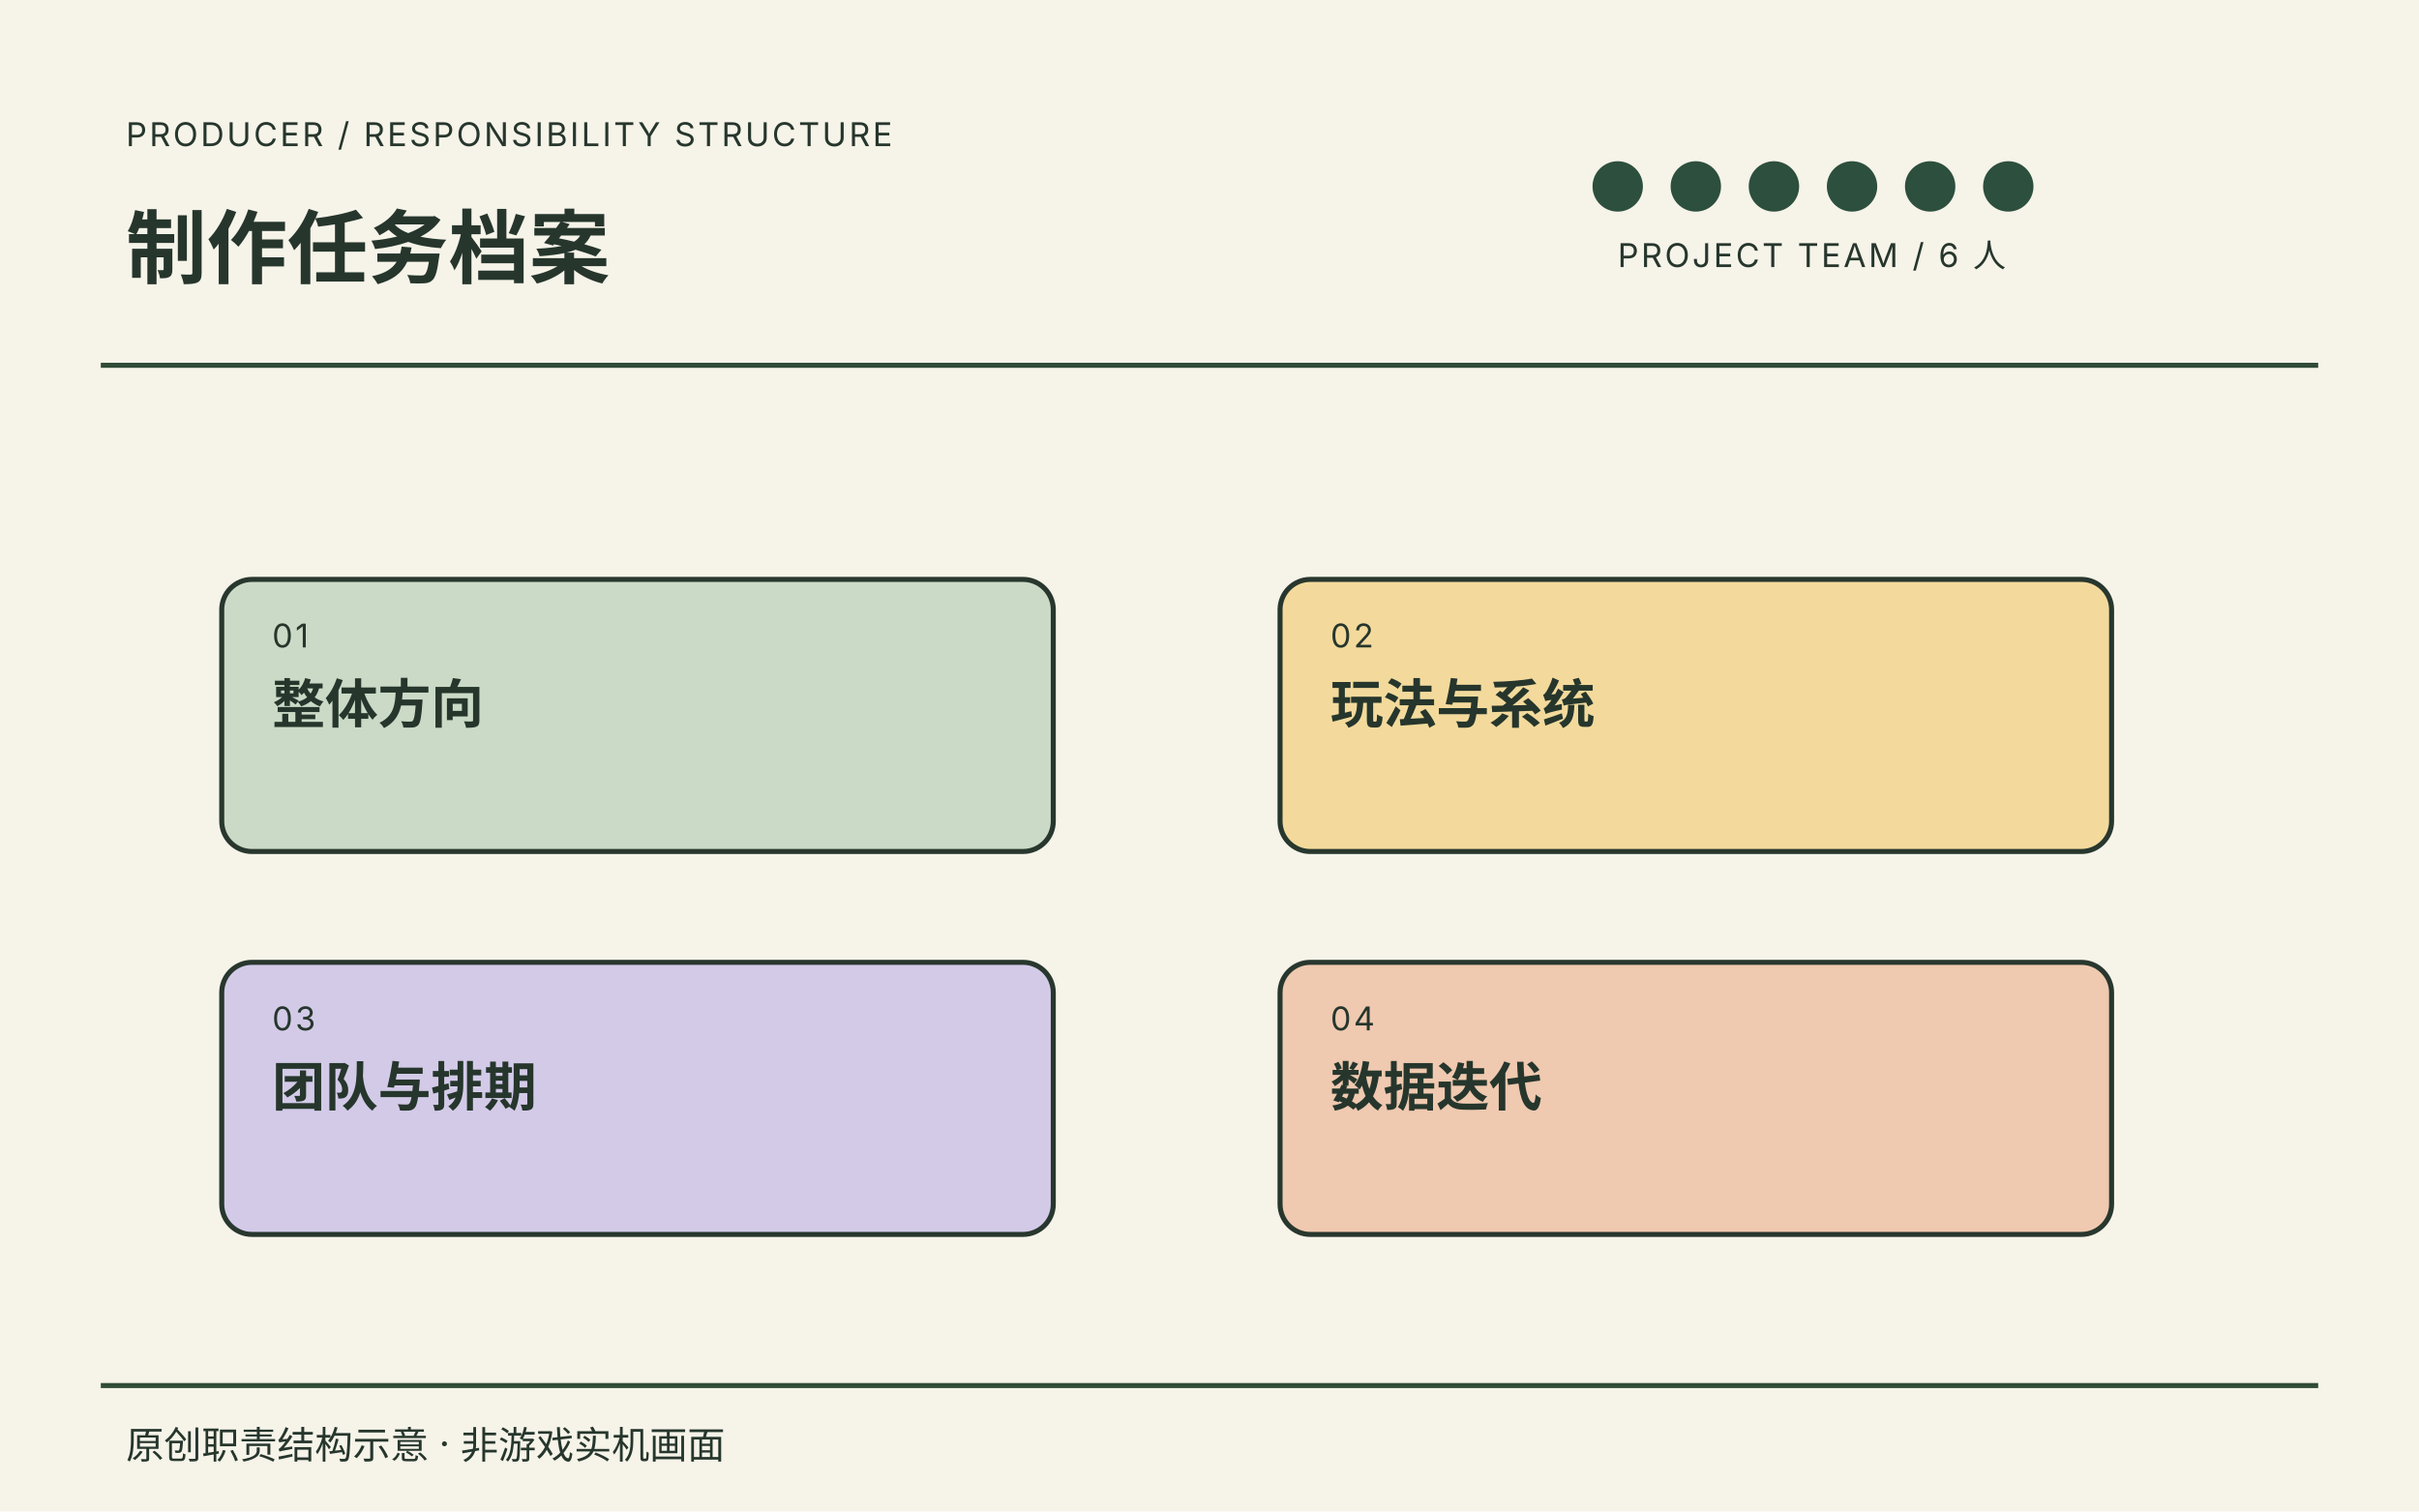
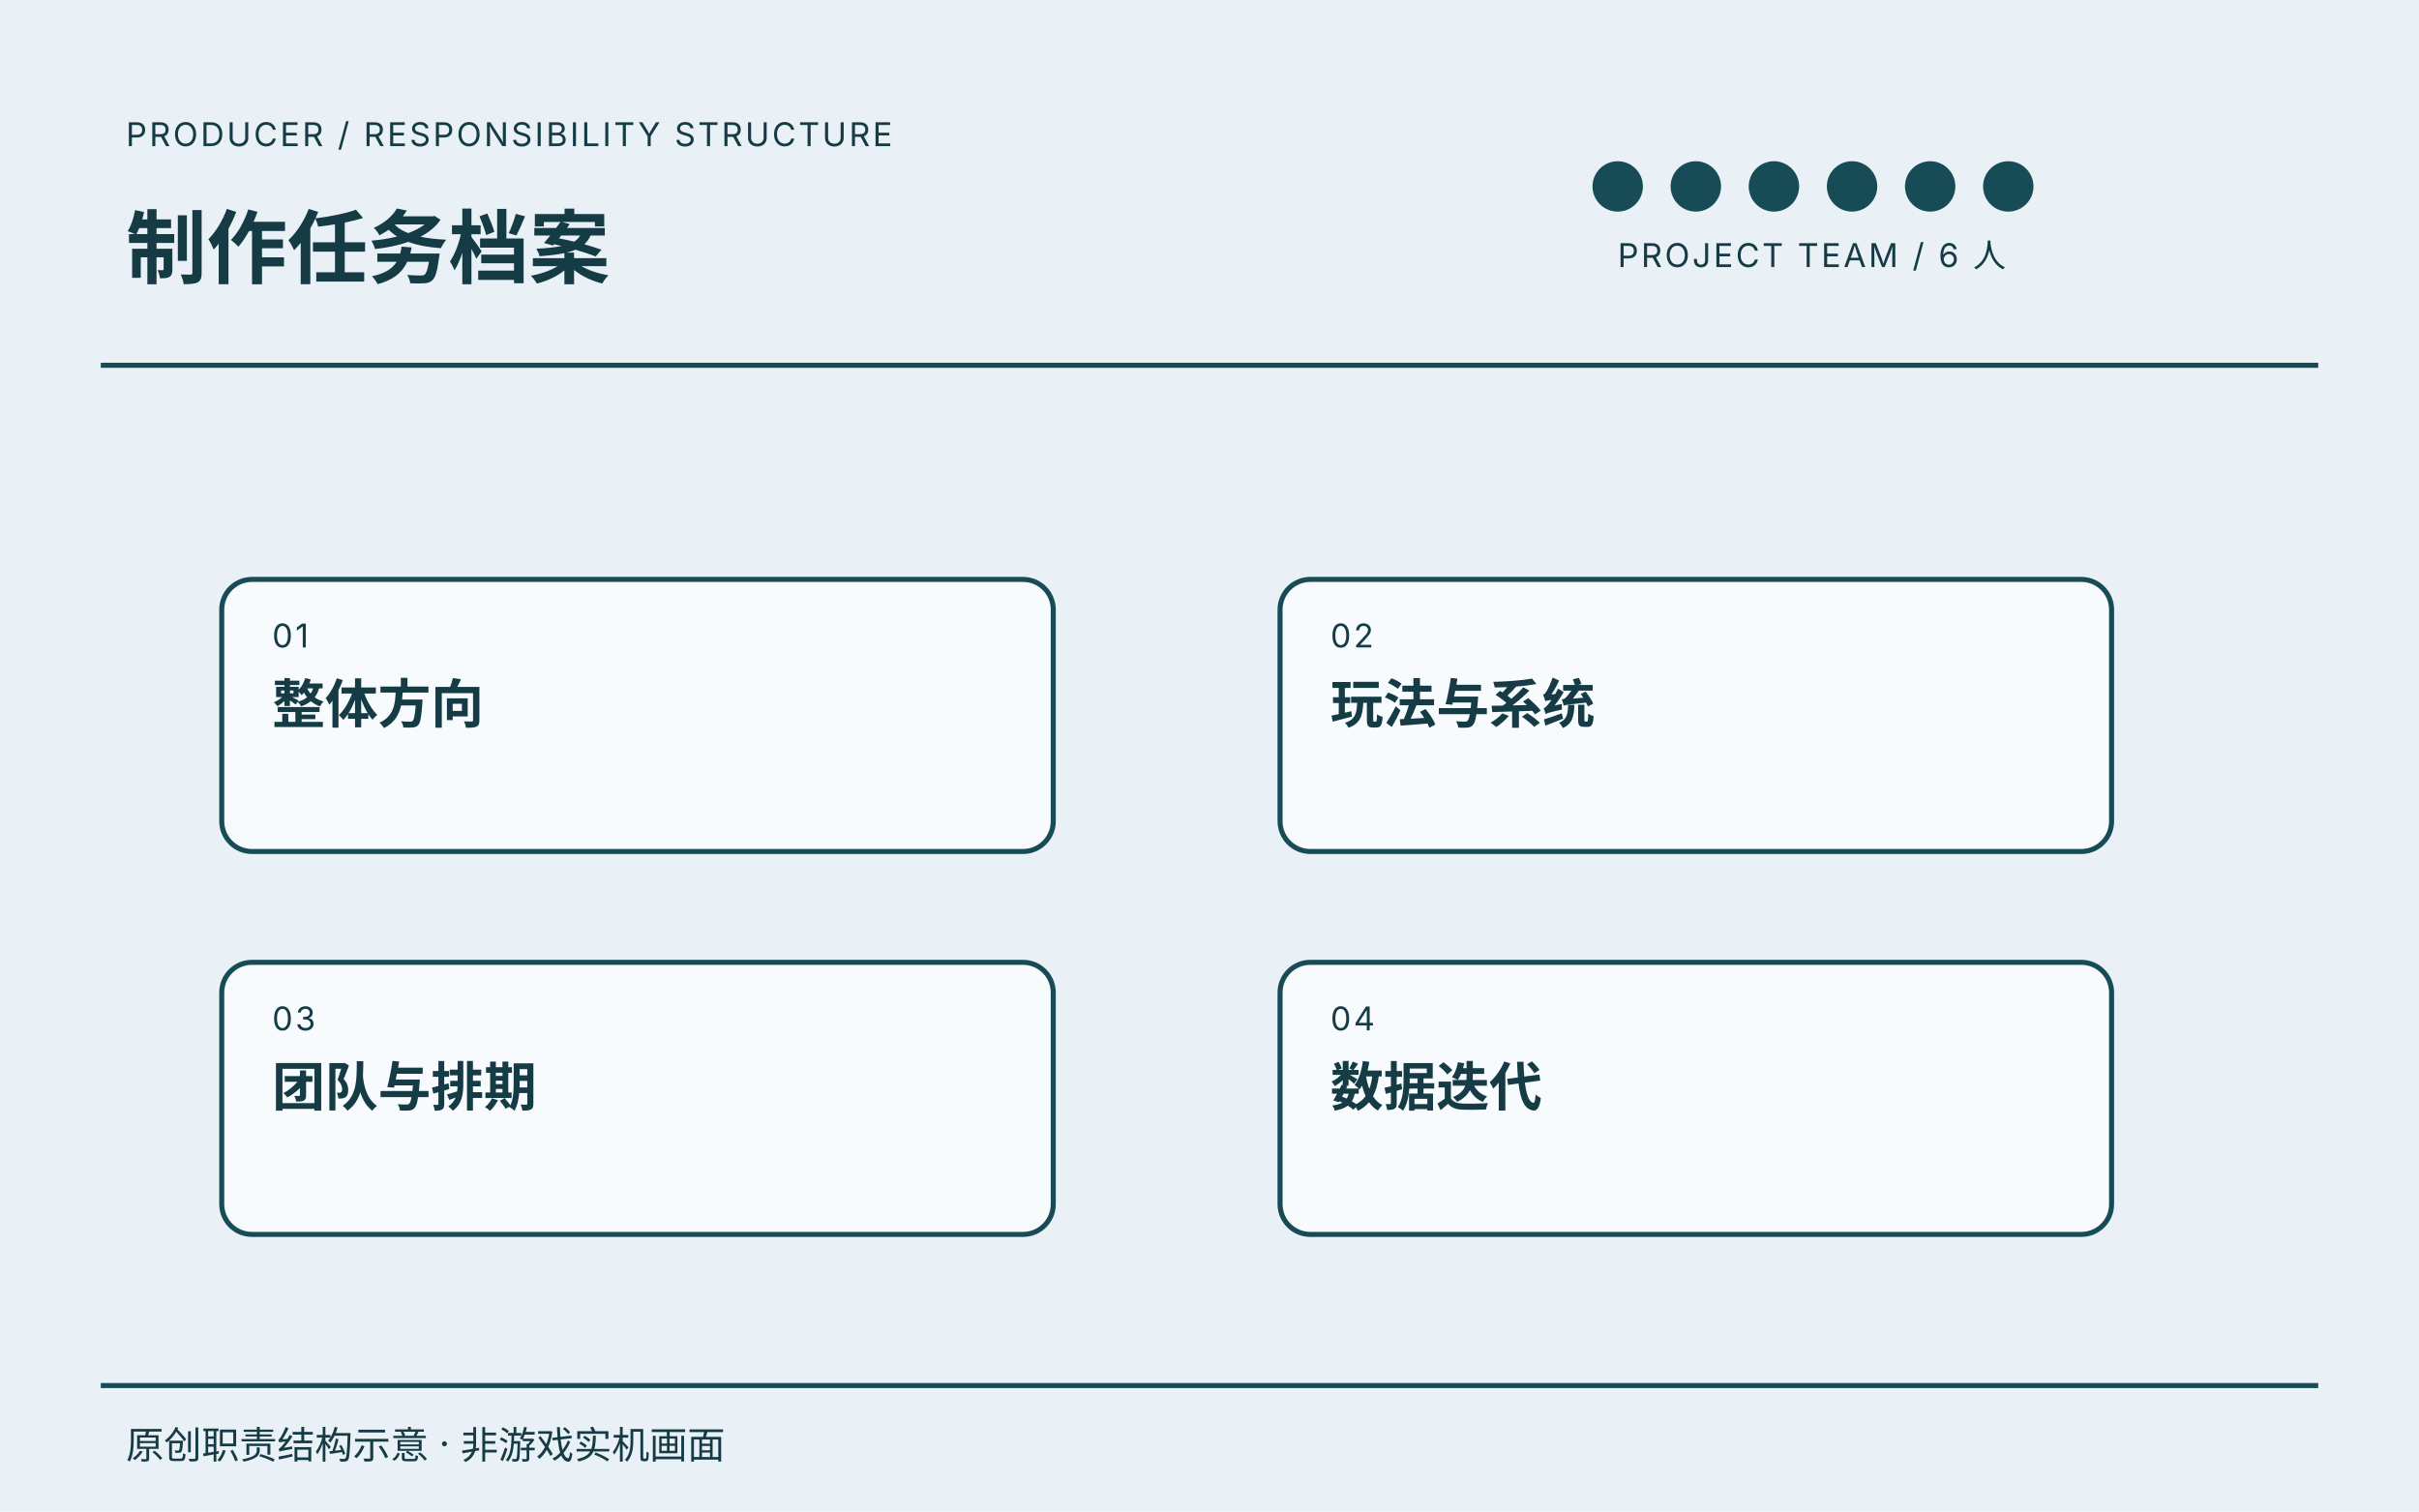
<svg xmlns="http://www.w3.org/2000/svg" width="960" height="600" viewBox="0 0 960 600">
-   <style>text{font-family:system-ui,-apple-system,'Microsoft YaHei',sans-serif;fill:#26362c}.title{font-size:32px;font-weight:700}.node{font-size:21px;font-weight:600}.number{font-size:13px;letter-spacing:1px}.caption{font-size:15px}</style>
-   <rect width="960" height="600" fill="#f6f3e9" />
-   <path d="M40 145H920M40 550H920" stroke="#304b37" stroke-width="2" />
+   <style>text{font-family:system-ui,-apple-system,'Microsoft YaHei',sans-serif;fill:#153b45}.title{font-size:32px;font-weight:700}.node{font-size:21px;font-weight:600}.number{font-size:13px;letter-spacing:1px}.caption{font-size:15px}</style>
+   <rect width="960" height="600" fill="#e9f0f6" />
+   <path d="M40 145H920M40 550H920" stroke="#174b55" stroke-width="2" />
  <text x="50" y="58" class="number">PRODUCER / RESPONSIBILITY STRUCTURE</text>
  <text x="50" y="110" class="title">
    <tspan x="50" dy="0">制作任务档案</tspan>
  </text>
  <g transform="translate(642 74)">
-     <circle cx="0" cy="0" r="10" fill="#2d4f3d" />
-     <circle cx="31" cy="0" r="10" fill="#2d4f3d" />
-     <circle cx="62" cy="0" r="10" fill="#2d4f3d" />
-     <circle cx="93" cy="0" r="10" fill="#2d4f3d" />
-     <circle cx="124" cy="0" r="10" fill="#2d4f3d" />
-     <circle cx="155" cy="0" r="10" fill="#2d4f3d" />
+     <circle cx="0" cy="0" r="10" fill="#174b55" />
+     <circle cx="31" cy="0" r="10" fill="#174b55" />
+     <circle cx="62" cy="0" r="10" fill="#174b55" />
+     <circle cx="93" cy="0" r="10" fill="#174b55" />
+     <circle cx="124" cy="0" r="10" fill="#174b55" />
+     <circle cx="155" cy="0" r="10" fill="#174b55" />
    <text x="0" y="32" class="number">PROJECT TEAM / 6 人</text>
  </g>
  <g>
-     <rect x="88" y="230" width="330" height="108" rx="12" fill="#cadac6" stroke="#28372e" stroke-width="2" />
+     <rect x="88" y="230" width="330" height="108" rx="12" fill="#f8fbfe" stroke="#174b55" stroke-width="2" />
    <text x="108" y="257" class="number">01</text>
    <text x="108" y="287" class="node">
      <tspan x="108" dy="0">整体方向</tspan>
    </text>
  </g>
  <g>
-     <rect x="508" y="230" width="330" height="108" rx="12" fill="#f3da9c" stroke="#28372e" stroke-width="2" />
+     <rect x="508" y="230" width="330" height="108" rx="12" fill="#f8fbfe" stroke="#174b55" stroke-width="2" />
    <text x="528" y="257" class="number">02</text>
    <text x="528" y="287" class="node">
      <tspan x="528" dy="0">玩法与系统</tspan>
    </text>
  </g>
  <g>
-     <rect x="88" y="382" width="330" height="108" rx="12" fill="#d3cae8" stroke="#28372e" stroke-width="2" />
+     <rect x="88" y="382" width="330" height="108" rx="12" fill="#f8fbfe" stroke="#174b55" stroke-width="2" />
    <text x="108" y="409" class="number">03</text>
    <text x="108" y="439" class="node">
      <tspan x="108" dy="0">团队与排期</tspan>
    </text>
  </g>
  <g>
-     <rect x="508" y="382" width="330" height="108" rx="12" fill="#efc9b0" stroke="#28372e" stroke-width="2" />
+     <rect x="508" y="382" width="330" height="108" rx="12" fill="#f8fbfe" stroke="#174b55" stroke-width="2" />
    <text x="528" y="409" class="number">04</text>
    <text x="528" y="439" class="node">
      <tspan x="528" dy="0">数据迭代</tspan>
    </text>
  </g>
  <text x="50" y="579" class="caption">原创职责结构示意 · 非游戏实机画面</text>
</svg>
